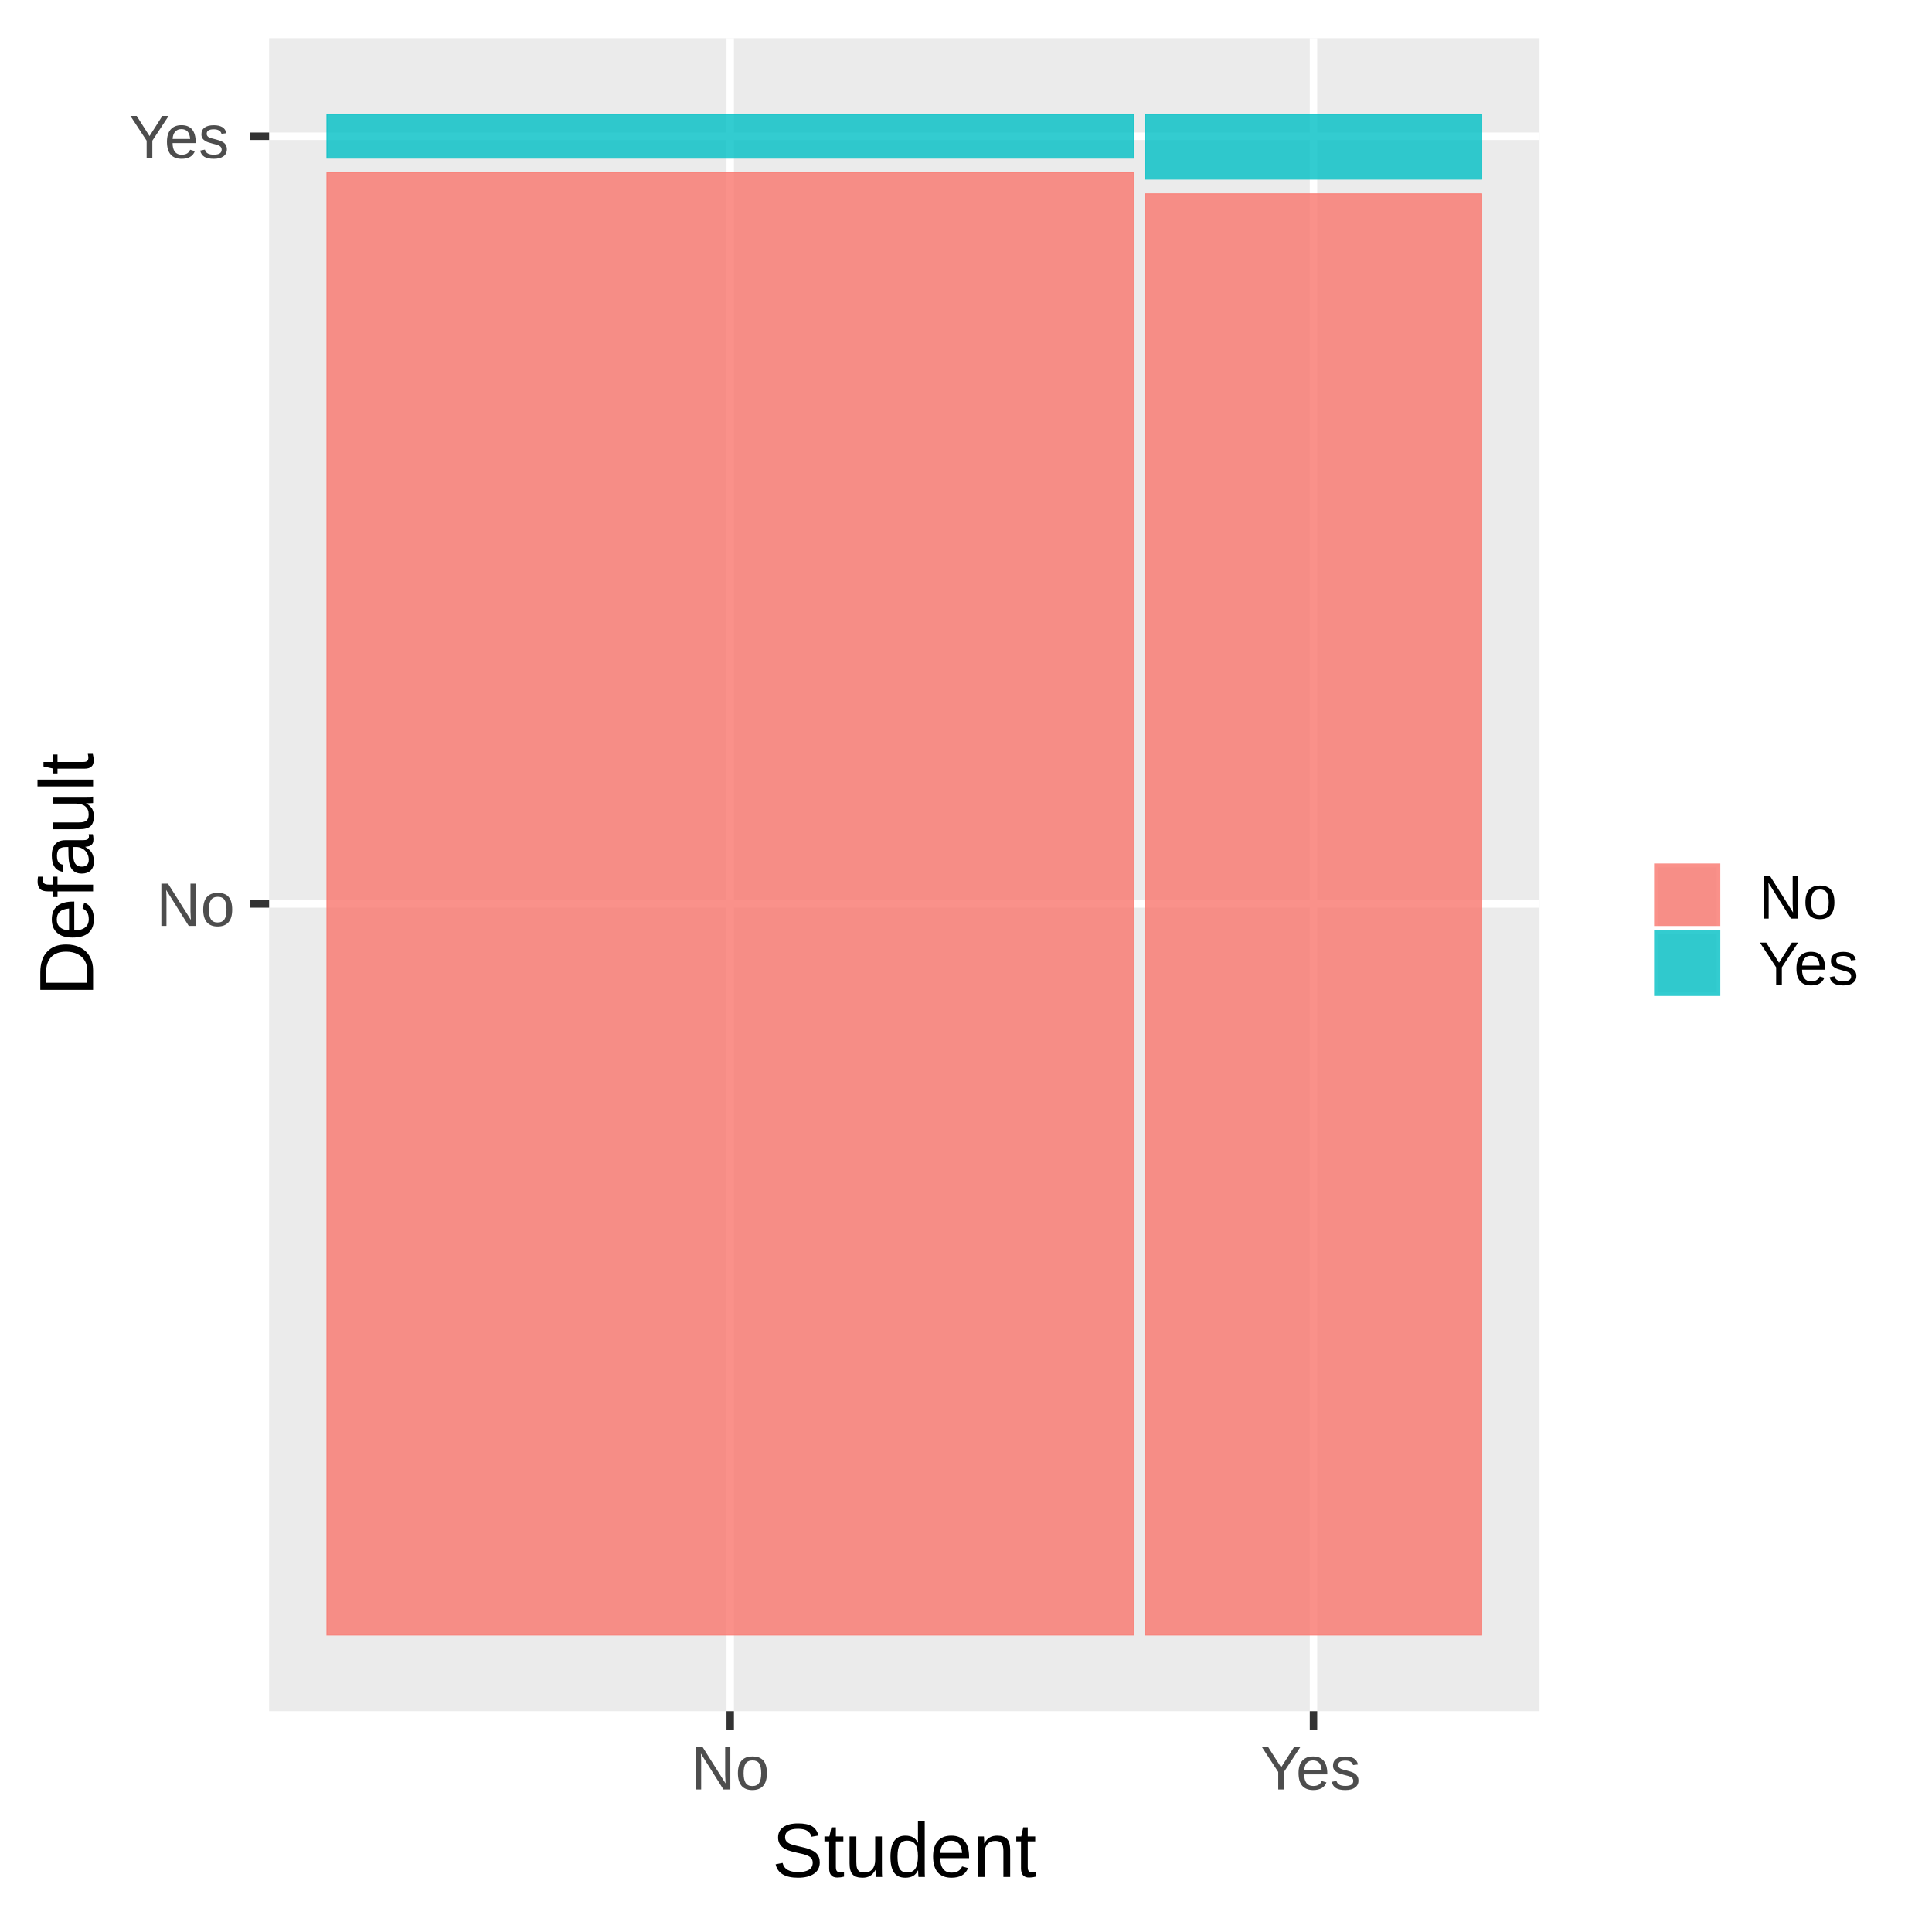
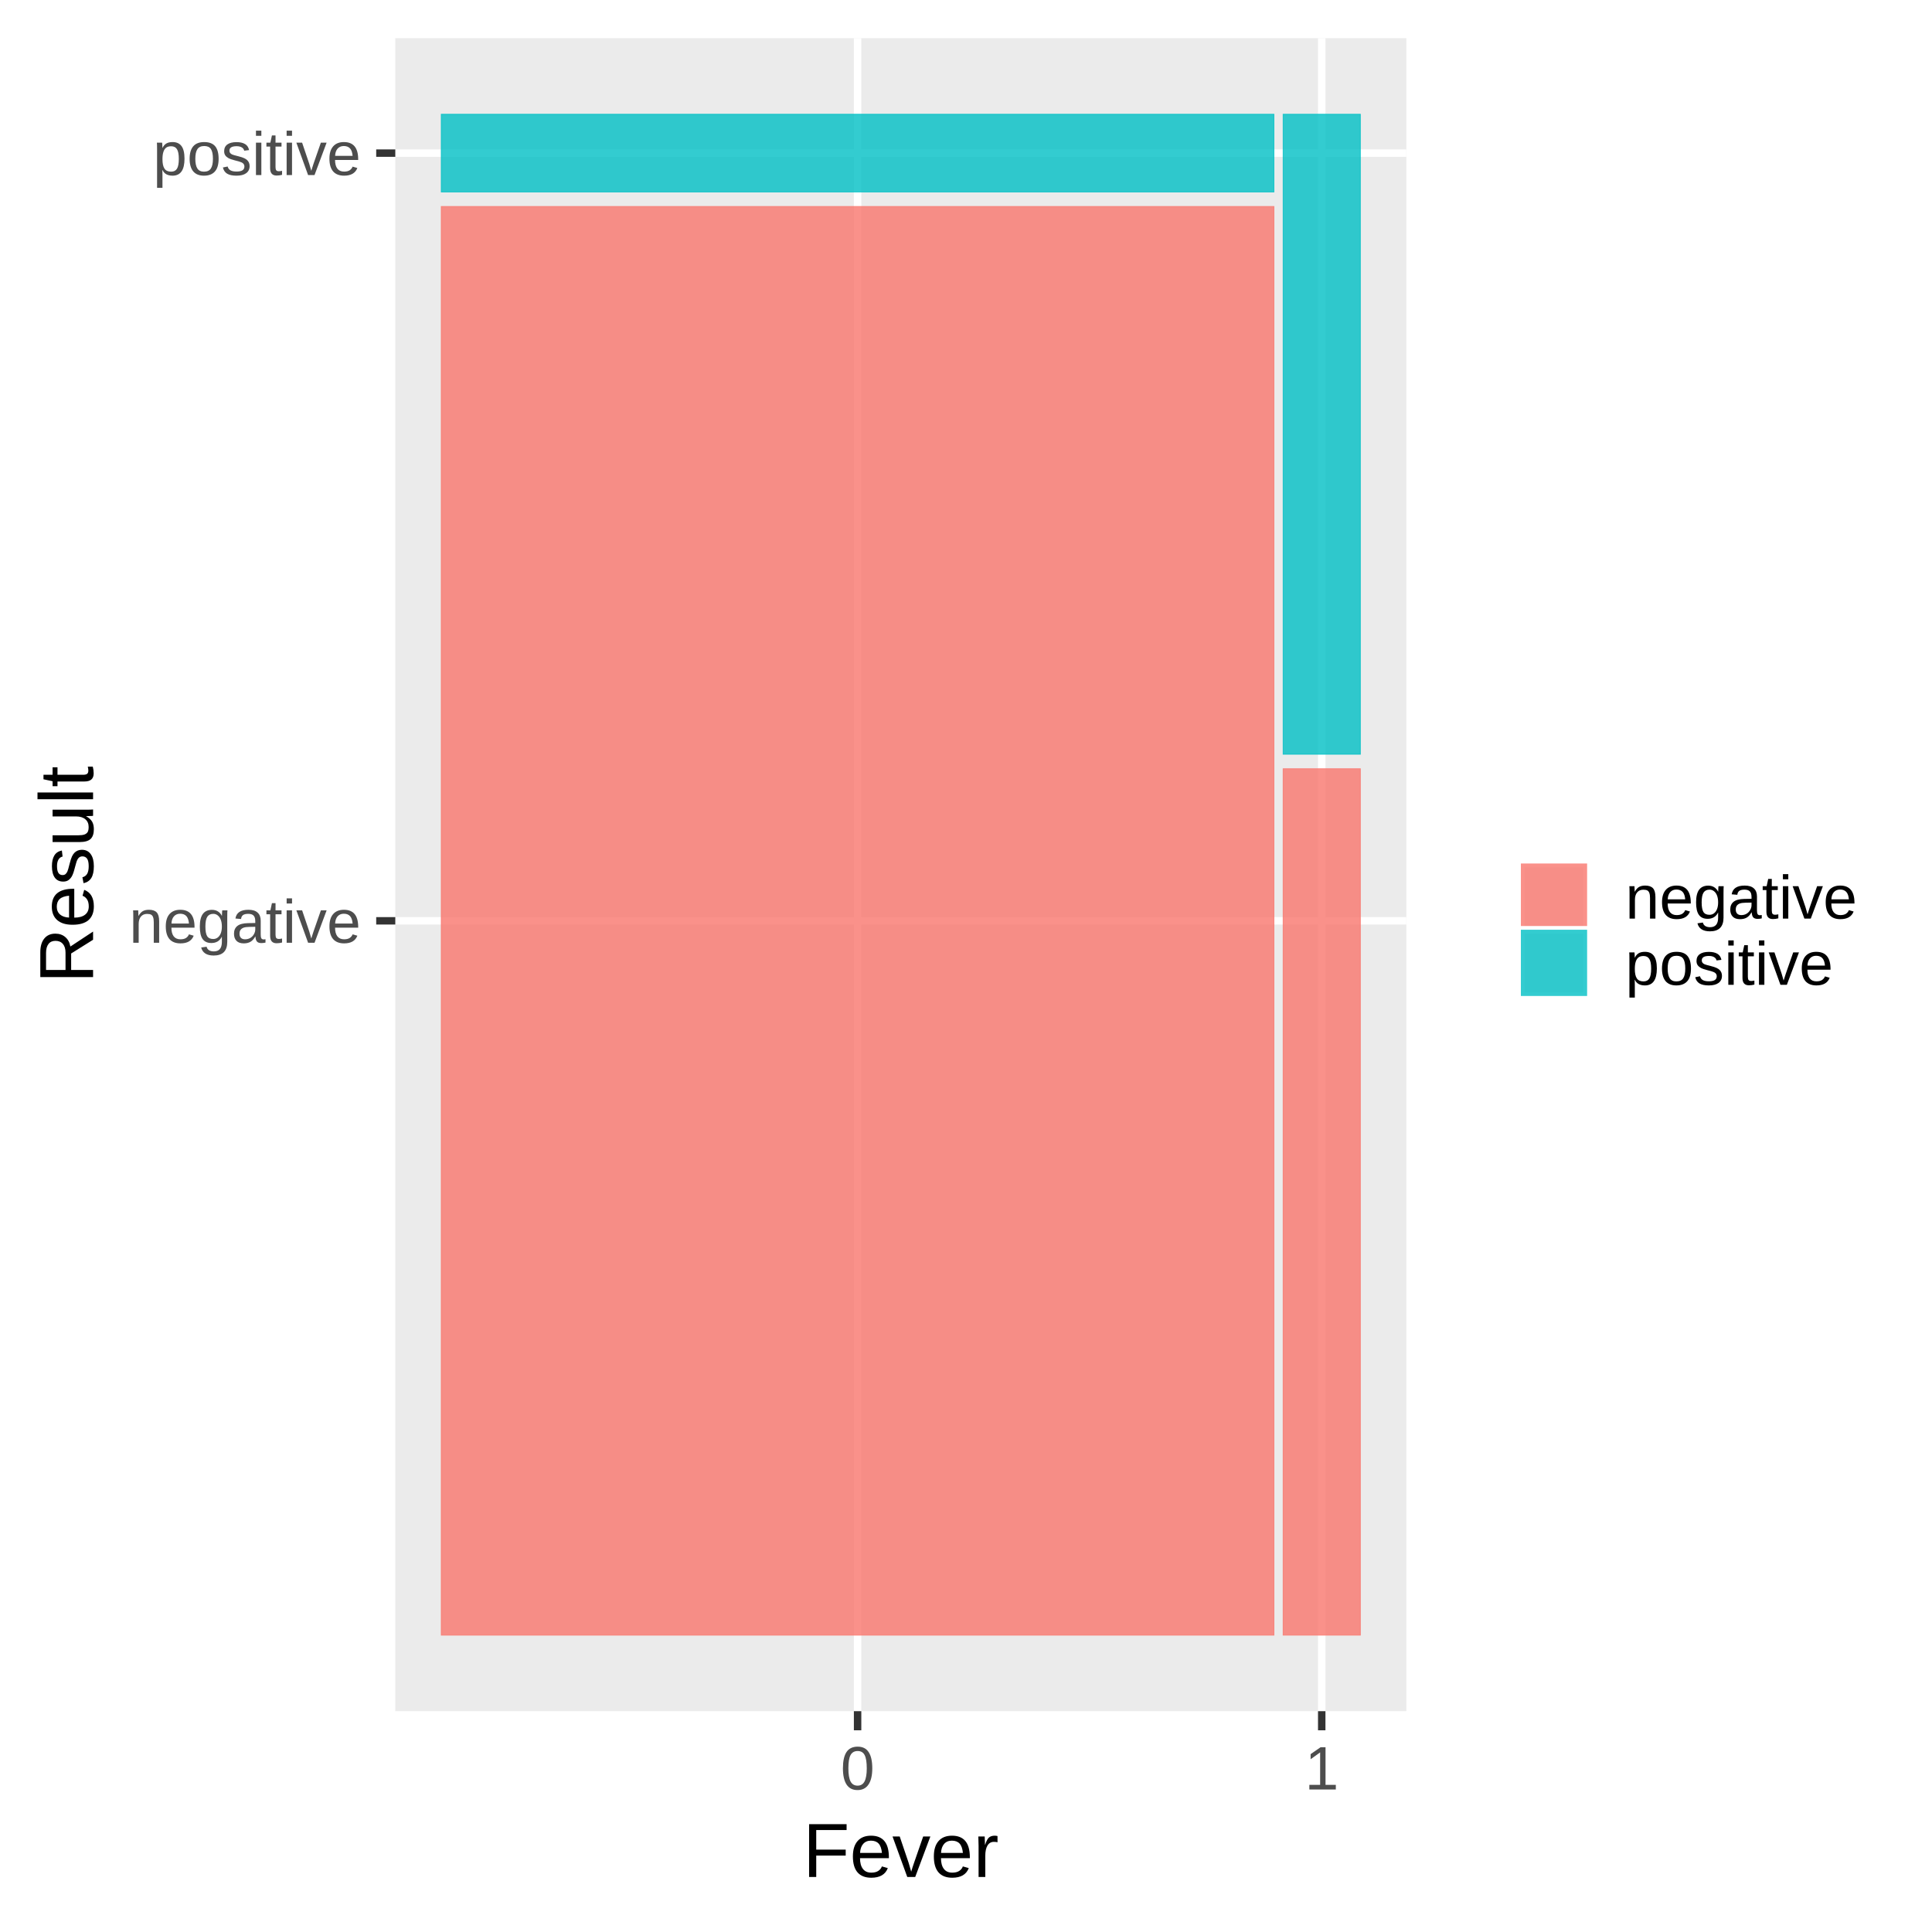
<svg xmlns="http://www.w3.org/2000/svg" viewBox="0 0 504.00 504.00">
  <defs>
    <style type="text/css">
    line, polyline, polygon, path, rect, circle {
      fill: none;
      stroke: #000000;
      stroke-linecap: round;
      stroke-linejoin: round;
      stroke-miterlimit: 10.00;
    }
  </style>
  </defs>
  <rect width="100%" height="100%" style="stroke: none; fill: #FFFFFF;" />
  <rect x="0.00" y="0.00" width="504.00" height="504.00" style="stroke-width: 1.94; stroke: #FFFFFF; fill: #FFFFFF;" />
  <defs>
-     <clipPath id="cpNzAuMjB8NDAxLjYyfDQ0Ni40MHw5Ljk2">
-       <rect x="70.20" y="9.96" width="331.42" height="436.44" />
+     <clipPath id="cpMTAzLjEyfDM2Ni44Nnw0NDYuNDB8OS45Ng==">
+       <rect x="103.12" y="9.96" width="263.75" height="436.44" />
    </clipPath>
  </defs>
-   <rect x="70.20" y="9.96" width="331.42" height="436.44" style="stroke-width: 1.94; stroke: none; fill: #EBEBEB;" clip-path="url(#cpNzAuMjB8NDAxLjYyfDQ0Ni40MHw5Ljk2)" />
-   <polyline points="70.20,235.81 401.62,235.81 " style="stroke-width: 1.94; stroke: #FFFFFF; stroke-linecap: butt;" clip-path="url(#cpNzAuMjB8NDAxLjYyfDQ0Ni40MHw5Ljk2)" />
-   <polyline points="70.20,35.54 401.62,35.54 " style="stroke-width: 1.94; stroke: #FFFFFF; stroke-linecap: butt;" clip-path="url(#cpNzAuMjB8NDAxLjYyfDQ0Ni40MHw5Ljk2)" />
-   <polyline points="190.49,446.40 190.49,9.96 " style="stroke-width: 1.94; stroke: #FFFFFF; stroke-linecap: butt;" clip-path="url(#cpNzAuMjB8NDAxLjYyfDQ0Ni40MHw5Ljk2)" />
-   <polyline points="342.65,446.40 342.65,9.96 " style="stroke-width: 1.94; stroke: #FFFFFF; stroke-linecap: butt;" clip-path="url(#cpNzAuMjB8NDAxLjYyfDQ0Ni40MHw5Ljk2)" />
-   <rect x="85.26" y="45.06" width="210.46" height="381.51" style="stroke-width: 0.21; stroke: #F8766D; stroke-opacity: 0.80; stroke-linecap: square; stroke-linejoin: miter; fill: #F8766D; fill-opacity: 0.80;" clip-path="url(#cpNzAuMjB8NDAxLjYyfDQ0Ni40MHw5Ljk2)" />
-   <rect x="85.26" y="29.80" width="210.46" height="11.47" style="stroke-width: 0.21; stroke: #00BFC4; stroke-opacity: 0.80; stroke-linecap: square; stroke-linejoin: miter; fill: #00BFC4; fill-opacity: 0.80;" clip-path="url(#cpNzAuMjB8NDAxLjYyfDQ0Ni40MHw5Ljk2)" />
-   <rect x="298.74" y="50.54" width="87.81" height="376.03" style="stroke-width: 0.21; stroke: #F8766D; stroke-opacity: 0.80; stroke-linecap: square; stroke-linejoin: miter; fill: #F8766D; fill-opacity: 0.80;" clip-path="url(#cpNzAuMjB8NDAxLjYyfDQ0Ni40MHw5Ljk2)" />
-   <rect x="298.74" y="29.80" width="87.81" height="16.95" style="stroke-width: 0.21; stroke: #00BFC4; stroke-opacity: 0.80; stroke-linecap: square; stroke-linejoin: miter; fill: #00BFC4; fill-opacity: 0.80;" clip-path="url(#cpNzAuMjB8NDAxLjYyfDQ0Ni40MHw5Ljk2)" />
+   <rect x="103.12" y="9.96" width="263.75" height="436.44" style="stroke-width: 1.94; stroke: none; fill: #EBEBEB;" clip-path="url(#cpMTAzLjEyfDM2Ni44Nnw0NDYuNDB8OS45Ng==)" />
+   <polyline points="103.12,240.21 366.86,240.21 " style="stroke-width: 1.94; stroke: #FFFFFF; stroke-linecap: butt;" clip-path="url(#cpMTAzLjEyfDM2Ni44Nnw0NDYuNDB8OS45Ng==)" />
+   <polyline points="103.12,39.94 366.86,39.94 " style="stroke-width: 1.94; stroke: #FFFFFF; stroke-linecap: butt;" clip-path="url(#cpMTAzLjEyfDM2Ni44Nnw0NDYuNDB8OS45Ng==)" />
+   <polyline points="223.72,446.40 223.72,9.96 " style="stroke-width: 1.94; stroke: #FFFFFF; stroke-linecap: butt;" clip-path="url(#cpMTAzLjEyfDM2Ni44Nnw0NDYuNDB8OS45Ng==)" />
+   <polyline points="344.80,446.40 344.80,9.96 " style="stroke-width: 1.94; stroke: #FFFFFF; stroke-linecap: butt;" clip-path="url(#cpMTAzLjEyfDM2Ni44Nnw0NDYuNDB8OS45Ng==)" />
+   <rect x="115.11" y="53.86" width="217.22" height="372.70" style="stroke-width: 0.21; stroke: #F8766D; stroke-opacity: 0.80; stroke-linecap: square; stroke-linejoin: miter; fill: #F8766D; fill-opacity: 0.80;" clip-path="url(#cpMTAzLjEyfDM2Ni44Nnw0NDYuNDB8OS45Ng==)" />
+   <rect x="115.11" y="29.80" width="217.22" height="20.28" style="stroke-width: 0.21; stroke: #00BFC4; stroke-opacity: 0.80; stroke-linecap: square; stroke-linejoin: miter; fill: #00BFC4; fill-opacity: 0.80;" clip-path="url(#cpMTAzLjEyfDM2Ni44Nnw0NDYuNDB8OS45Ng==)" />
+   <rect x="334.73" y="200.54" width="20.15" height="226.02" style="stroke-width: 0.21; stroke: #F8766D; stroke-opacity: 0.80; stroke-linecap: square; stroke-linejoin: miter; fill: #F8766D; fill-opacity: 0.80;" clip-path="url(#cpMTAzLjEyfDM2Ni44Nnw0NDYuNDB8OS45Ng==)" />
+   <rect x="334.73" y="29.80" width="20.15" height="166.96" style="stroke-width: 0.21; stroke: #00BFC4; stroke-opacity: 0.80; stroke-linecap: square; stroke-linejoin: miter; fill: #00BFC4; fill-opacity: 0.80;" clip-path="url(#cpMTAzLjEyfDM2Ni44Nnw0NDYuNDB8OS45Ng==)" />
  <defs>
    <clipPath id="cpMC4wMHw1MDQuMDB8NTA0LjAwfDAuMDA=">
      <rect x="0.00" y="0.00" width="504.00" height="504.00" />
    </clipPath>
  </defs>
  <g clip-path="url(#cpMC4wMHw1MDQuMDB8NTA0LjAwfDAuMDA=)">
-     <text x="40.78" y="241.54" style="font-size: 16.00px; fill: #4D4D4D; font-family: Arial;" textLength="20.45px" lengthAdjust="spacingAndGlyphs">No</text>
+     <text x="33.66" y="245.94" style="font-size: 16.00px; fill: #4D4D4D; font-family: Arial;" textLength="60.49px" lengthAdjust="spacingAndGlyphs">negative</text>
  </g>
  <g clip-path="url(#cpMC4wMHw1MDQuMDB8NTA0LjAwfDAuMDA=)">
-     <text x="33.66" y="41.26" style="font-size: 16.00px; fill: #4D4D4D; font-family: Arial;" textLength="27.57px" lengthAdjust="spacingAndGlyphs">Yes</text>
+     <text x="39.90" y="45.67" style="font-size: 16.00px; fill: #4D4D4D; font-family: Arial;" textLength="54.25px" lengthAdjust="spacingAndGlyphs">positive</text>
  </g>
-   <polyline points="65.22,235.81 70.20,235.81 " style="stroke-width: 1.94; stroke: #333333; stroke-linecap: butt;" clip-path="url(#cpMC4wMHw1MDQuMDB8NTA0LjAwfDAuMDA=)" />
-   <polyline points="65.22,35.54 70.20,35.54 " style="stroke-width: 1.94; stroke: #333333; stroke-linecap: butt;" clip-path="url(#cpMC4wMHw1MDQuMDB8NTA0LjAwfDAuMDA=)" />
-   <polyline points="190.49,451.38 190.49,446.40 " style="stroke-width: 1.94; stroke: #333333; stroke-linecap: butt;" clip-path="url(#cpMC4wMHw1MDQuMDB8NTA0LjAwfDAuMDA=)" />
-   <polyline points="342.65,451.38 342.65,446.40 " style="stroke-width: 1.94; stroke: #333333; stroke-linecap: butt;" clip-path="url(#cpMC4wMHw1MDQuMDB8NTA0LjAwfDAuMDA=)" />
+   <polyline points="98.14,240.21 103.12,240.21 " style="stroke-width: 1.94; stroke: #333333; stroke-linecap: butt;" clip-path="url(#cpMC4wMHw1MDQuMDB8NTA0LjAwfDAuMDA=)" />
+   <polyline points="98.14,39.94 103.12,39.94 " style="stroke-width: 1.94; stroke: #333333; stroke-linecap: butt;" clip-path="url(#cpMC4wMHw1MDQuMDB8NTA0LjAwfDAuMDA=)" />
+   <polyline points="223.72,451.38 223.72,446.40 " style="stroke-width: 1.94; stroke: #333333; stroke-linecap: butt;" clip-path="url(#cpMC4wMHw1MDQuMDB8NTA0LjAwfDAuMDA=)" />
+   <polyline points="344.80,451.38 344.80,446.40 " style="stroke-width: 1.94; stroke: #333333; stroke-linecap: butt;" clip-path="url(#cpMC4wMHw1MDQuMDB8NTA0LjAwfDAuMDA=)" />
  <g clip-path="url(#cpMC4wMHw1MDQuMDB8NTA0LjAwfDAuMDA=)">
-     <text x="180.27" y="466.82" style="font-size: 16.00px; fill: #4D4D4D; font-family: Arial;" textLength="20.45px" lengthAdjust="spacingAndGlyphs">No</text>
+     <text x="219.27" y="466.82" style="font-size: 16.00px; fill: #4D4D4D; font-family: Arial;" textLength="8.90px" lengthAdjust="spacingAndGlyphs">0</text>
  </g>
  <g clip-path="url(#cpMC4wMHw1MDQuMDB8NTA0LjAwfDAuMDA=)">
-     <text x="328.86" y="466.82" style="font-size: 16.00px; fill: #4D4D4D; font-family: Arial;" textLength="27.57px" lengthAdjust="spacingAndGlyphs">Yes</text>
+     <text x="340.35" y="466.82" style="font-size: 16.00px; fill: #4D4D4D; font-family: Arial;" textLength="8.90px" lengthAdjust="spacingAndGlyphs">1</text>
  </g>
  <g clip-path="url(#cpMC4wMHw1MDQuMDB8NTA0LjAwfDAuMDA=)">
-     <text x="201.43" y="489.64" style="font-size: 20.00px; font-family: Arial;" textLength="68.95px" lengthAdjust="spacingAndGlyphs">Student</text>
+     <text x="209.43" y="489.64" style="font-size: 20.00px; font-family: Arial;" textLength="51.12px" lengthAdjust="spacingAndGlyphs">Fever</text>
  </g>
  <g clip-path="url(#cpMC4wMHw1MDQuMDB8NTA0LjAwfDAuMDA=)">
-     <text transform="translate(24.28,259.87) rotate(-90)" style="font-size: 20.00px; font-family: Arial;" textLength="63.37px" lengthAdjust="spacingAndGlyphs">Default</text>
+     <text transform="translate(24.28,256.53) rotate(-90)" style="font-size: 20.00px; font-family: Arial;" textLength="56.69px" lengthAdjust="spacingAndGlyphs">Result</text>
  </g>
-   <rect x="421.54" y="186.58" width="72.50" height="83.21" style="stroke-width: 1.94; stroke: none; fill: #FFFFFF;" clip-path="url(#cpMC4wMHw1MDQuMDB8NTA0LjAwfDAuMDA=)" />
-   <rect x="431.50" y="225.26" width="17.28" height="17.28" style="stroke-width: 1.94; stroke: #FFFFFF; fill: #F2F2F2;" clip-path="url(#cpMC4wMHw1MDQuMDB8NTA0LjAwfDAuMDA=)" />
-   <rect x="431.50" y="225.26" width="17.28" height="17.28" style="stroke-width: 0.75; stroke: none; fill: #F8766D; fill-opacity: 0.80;" clip-path="url(#cpMC4wMHw1MDQuMDB8NTA0LjAwfDAuMDA=)" />
-   <rect x="431.50" y="242.54" width="17.28" height="17.28" style="stroke-width: 1.94; stroke: #FFFFFF; fill: #F2F2F2;" clip-path="url(#cpMC4wMHw1MDQuMDB8NTA0LjAwfDAuMDA=)" />
-   <rect x="431.50" y="242.54" width="17.28" height="17.28" style="stroke-width: 0.75; stroke: none; fill: #00BFC4; fill-opacity: 0.80;" clip-path="url(#cpMC4wMHw1MDQuMDB8NTA0LjAwfDAuMDA=)" />
+   <rect x="386.79" y="186.58" width="107.25" height="83.21" style="stroke-width: 1.94; stroke: none; fill: #FFFFFF;" clip-path="url(#cpMC4wMHw1MDQuMDB8NTA0LjAwfDAuMDA=)" />
+   <rect x="396.75" y="225.26" width="17.28" height="17.28" style="stroke-width: 1.94; stroke: #FFFFFF; fill: #F2F2F2;" clip-path="url(#cpMC4wMHw1MDQuMDB8NTA0LjAwfDAuMDA=)" />
+   <rect x="396.75" y="225.26" width="17.28" height="17.28" style="stroke-width: 0.75; stroke: none; fill: #F8766D; fill-opacity: 0.80;" clip-path="url(#cpMC4wMHw1MDQuMDB8NTA0LjAwfDAuMDA=)" />
+   <rect x="396.75" y="242.54" width="17.28" height="17.28" style="stroke-width: 1.94; stroke: #FFFFFF; fill: #F2F2F2;" clip-path="url(#cpMC4wMHw1MDQuMDB8NTA0LjAwfDAuMDA=)" />
+   <rect x="396.75" y="242.54" width="17.28" height="17.28" style="stroke-width: 0.75; stroke: none; fill: #00BFC4; fill-opacity: 0.80;" clip-path="url(#cpMC4wMHw1MDQuMDB8NTA0LjAwfDAuMDA=)" />
  <g clip-path="url(#cpMC4wMHw1MDQuMDB8NTA0LjAwfDAuMDA=)">
-     <text x="458.75" y="239.63" style="font-size: 16.00px; font-family: Arial;" textLength="20.45px" lengthAdjust="spacingAndGlyphs">No</text>
+     <text x="423.99" y="239.63" style="font-size: 16.00px; font-family: Arial;" textLength="60.49px" lengthAdjust="spacingAndGlyphs">negative</text>
  </g>
  <g clip-path="url(#cpMC4wMHw1MDQuMDB8NTA0LjAwfDAuMDA=)">
-     <text x="458.75" y="256.91" style="font-size: 16.00px; font-family: Arial;" textLength="27.57px" lengthAdjust="spacingAndGlyphs">Yes</text>
+     <text x="423.99" y="256.91" style="font-size: 16.00px; font-family: Arial;" textLength="54.25px" lengthAdjust="spacingAndGlyphs">positive</text>
  </g>
</svg>
